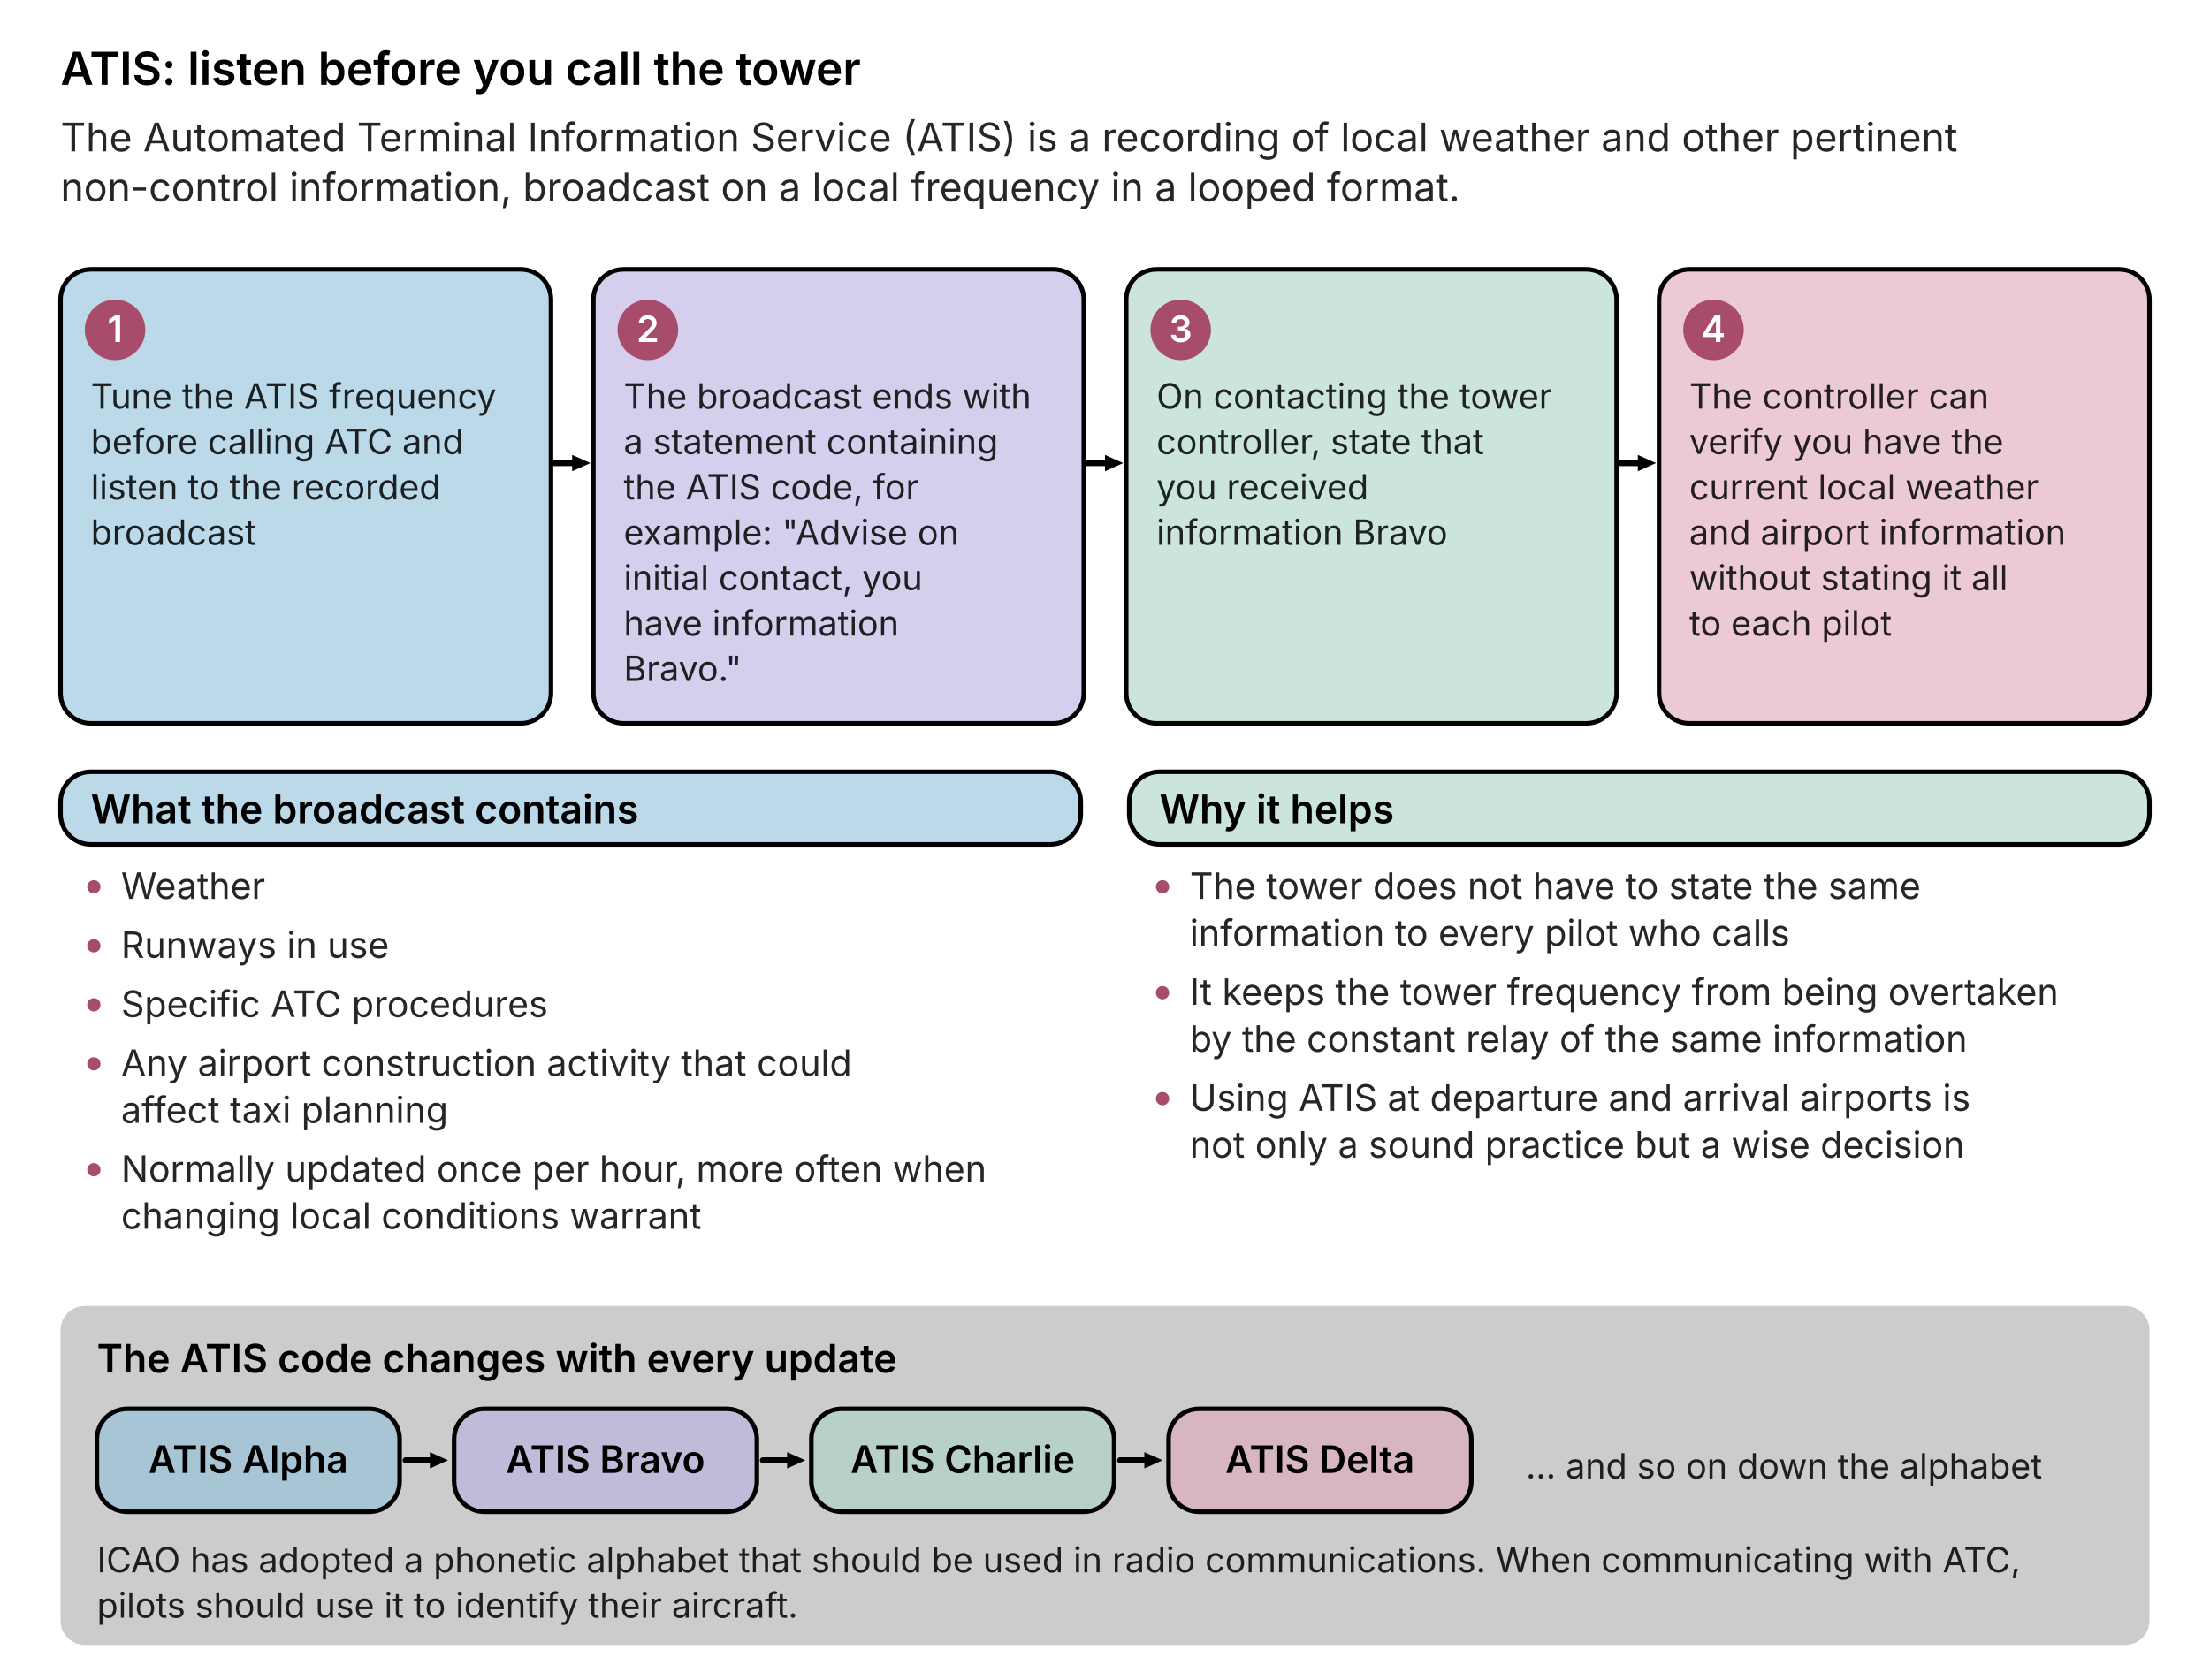
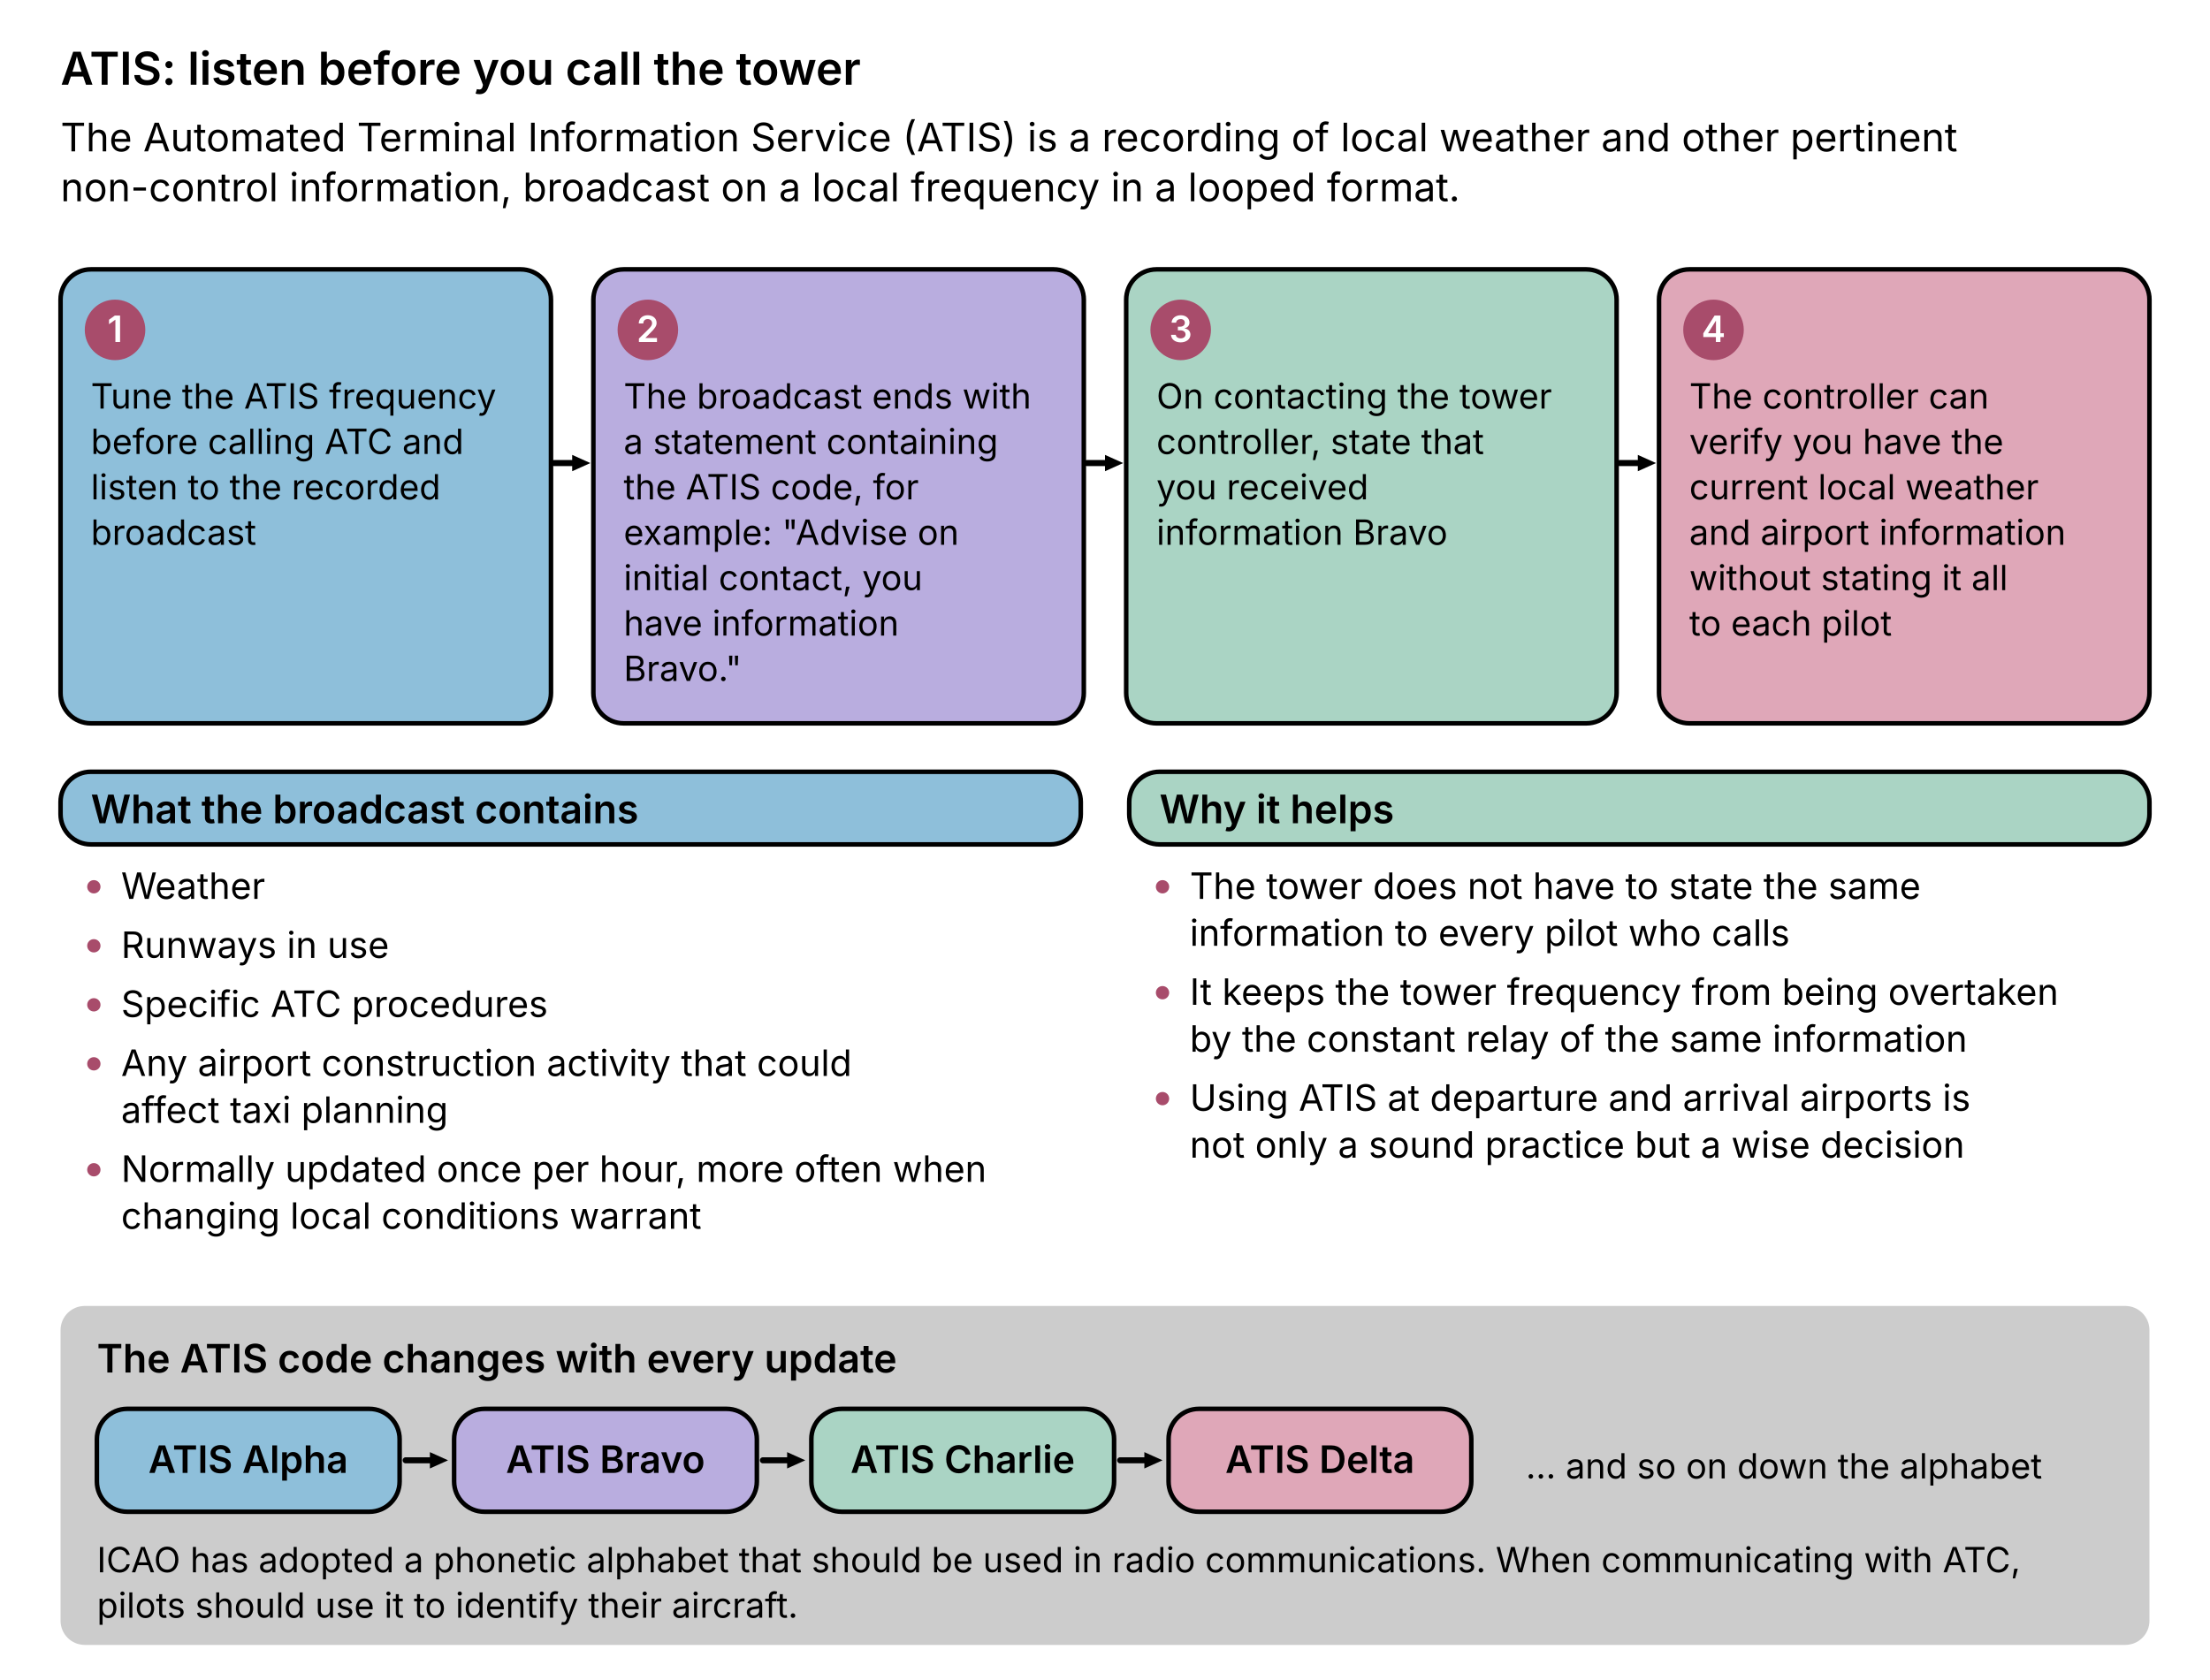
<svg xmlns="http://www.w3.org/2000/svg" viewBox="0 0 730 555" role="img" aria-labelledby="ti de">
-   <style>.t{fill:currentColor;font:600 22px system-ui,-apple-system,"Segoe UI",sans-serif}.s{fill:currentColor;font:400 19px system-ui,-apple-system,"Segoe UI",sans-serif;opacity:.85}.o{fill:none;stroke:currentColor;stroke-width:3;stroke-linejoin:round;stroke-linecap:round}.d{stroke-dasharray:10 8}.m{text-anchor:middle}.e{text-anchor:end}.sky{fill:var(--palette-sky,#8EBFDA);fill-opacity:.6}.lav{fill:var(--palette-lavender,#B9ADDF);fill-opacity:.6}.mint{fill:var(--palette-mint,#AAD4C4);fill-opacity:.6}.rose{fill:var(--palette-rose,#DFA7B8);fill-opacity:.6}.acc{stroke:var(--palette-berry,#A84C6B);fill:none;stroke-width:4;stroke-linecap:round}.ah{fill:var(--palette-berry,#A84C6B)}.cl{fill:currentColor;fill-opacity:.2}.dk{stroke:currentColor;fill:none;stroke-width:4;stroke-linecap:round}.dh{fill:currentColor}.q0{font-size:11.5px}.q1{font-size:12px}.q2{stroke:currentColor;stroke-width:1.5}.q3{stroke-width:2}.q4{font-size:13px}.q5{font-size:12px;fill:var(--diagram-on-fill,#fff)}.q6{font-size:12.5px}</style>
+   <style>.t{fill:currentColor;font:600 22px system-ui,-apple-system,"Segoe UI",sans-serif}.s{fill:currentColor;font:400 19px system-ui,-apple-system,"Segoe UI",sans-serif;opacity:var(--diagram-text-opacity,.85)}.o{fill:none;stroke:currentColor;stroke-width:3;stroke-linejoin:round;stroke-linecap:round}.d{stroke-dasharray:10 8}.m{text-anchor:middle}.e{text-anchor:end}.sky{fill:var(--palette-sky,#8EBFDA);fill-opacity:var(--diagram-fill-opacity,.6)}.lav{fill:var(--palette-lavender,#B9ADDF);fill-opacity:var(--diagram-fill-opacity,.6)}.mint{fill:var(--palette-mint,#AAD4C4);fill-opacity:var(--diagram-fill-opacity,.6)}.rose{fill:var(--palette-rose,#DFA7B8);fill-opacity:var(--diagram-fill-opacity,.6)}.acc{stroke:var(--palette-berry,#A84C6B);fill:none;stroke-width:4;stroke-linecap:round}.ah{fill:var(--palette-berry,#A84C6B)}.cl{fill:currentColor;fill-opacity:.2}.dk{stroke:currentColor;fill:none;stroke-width:4;stroke-linecap:round}.dh{fill:currentColor}.q0{font-size:11.5px}.q1{font-size:12px}.q2{stroke:currentColor;stroke-width:1.5}.q3{stroke-width:2}.q4{font-size:13px}.q5{font-size:12px;fill:var(--diagram-on-fill,#fff)}.q6{font-size:12.5px}</style>
  <text class="t" x="20" y="28" style="font-size:15px">ATIS: listen before you call the tower</text>
  <text class="s q4" x="20" y="50">The Automated Terminal Information Service (ATIS) is a recording of local weather and other pertinent</text>
  <text class="s q4" x="20" y="66.5">non-control information, broadcast on a local frequency in a looped format.</text>
  <rect x="20" y="89" width="162" height="150" rx="10" class="sky q2" />
  <circle cx="38" cy="109" r="10" class="ah" />
  <text class="t m q5" x="38" y="113">1</text>
  <text class="s q0" x="30" y="135">Tune the ATIS frequency</text>
  <text class="s q0" x="30" y="150">before calling ATC and</text>
  <text class="s q0" x="30" y="165">listen to the recorded</text>
  <text class="s q0" x="30" y="180">broadcast</text>
  <path d="M183 153L189 153" class="dk q3" />
  <path d="M195 153L189 155.7L189 150.3Z" class="dh" style="" />
  <rect x="196" y="89" width="162" height="150" rx="10" class="lav q2" />
  <circle cx="214" cy="109" r="10" class="ah" />
  <text class="t m q5" x="214" y="113">2</text>
  <text class="s q0" x="206" y="135">The broadcast ends with</text>
  <text class="s q0" x="206" y="150">a statement containing</text>
  <text class="s q0" x="206" y="165">the ATIS code, for</text>
  <text class="s q0" x="206" y="180">example: "Advise on</text>
  <text class="s q0" x="206" y="195">initial contact, you</text>
  <text class="s q0" x="206" y="210">have information</text>
  <text class="s q0" x="206" y="225">Bravo."</text>
  <path d="M359 153L365 153" class="dk q3" />
  <path d="M371 153L365 155.7L365 150.3Z" class="dh" style="" />
  <rect x="372" y="89" width="162" height="150" rx="10" class="mint q2" />
  <circle cx="390" cy="109" r="10" class="ah" />
  <text class="t m q5" x="390" y="113">3</text>
  <text class="s q0" x="382" y="135">On contacting the tower</text>
  <text class="s q0" x="382" y="150">controller, state that</text>
  <text class="s q0" x="382" y="165">you received</text>
  <text class="s q0" x="382" y="180">information Bravo</text>
  <path d="M535 153L541 153" class="dk q3" />
  <path d="M547 153L541 155.7L541 150.3Z" class="dh" style="" />
  <rect x="548" y="89" width="162" height="150" rx="10" class="rose q2" />
  <circle cx="566" cy="109" r="10" class="ah" />
  <text class="t m q5" x="566" y="113">4</text>
  <text class="s q0" x="558" y="135">The controller can</text>
  <text class="s q0" x="558" y="150">verify you have the</text>
  <text class="s q0" x="558" y="165">current local weather</text>
  <text class="s q0" x="558" y="180">and airport information</text>
  <text class="s q0" x="558" y="195">without stating it all</text>
  <text class="s q0" x="558" y="210">to each pilot</text>
  <rect x="20" y="255" width="337" height="24" rx="10" class="sky q2" />
  <text class="t q4" x="30" y="272">What the broadcast contains</text>
  <circle cx="31" cy="293" r="2.2" class="ah" />
  <text class="s q1" x="40" y="297">Weather</text>
  <circle cx="31" cy="312.5" r="2.2" class="ah" />
  <text class="s q1" x="40" y="316.5">Runways in use</text>
  <circle cx="31" cy="332" r="2.2" class="ah" />
  <text class="s q1" x="40" y="336">Specific ATC procedures</text>
  <circle cx="31" cy="351.5" r="2.2" class="ah" />
  <text class="s q1" x="40" y="355.5">Any airport construction activity that could</text>
  <text class="s q1" x="40" y="371">affect taxi planning</text>
  <circle cx="31" cy="386.5" r="2.2" class="ah" />
  <text class="s q1" x="40" y="390.5">Normally updated once per hour, more often when</text>
  <text class="s q1" x="40" y="406">changing local conditions warrant</text>
  <rect x="373" y="255" width="337" height="24" rx="10" class="mint q2" />
  <text class="t q4" x="383" y="272">Why it helps</text>
  <circle cx="384" cy="293" r="2.2" class="ah" />
  <text class="s q1" x="393" y="297">The tower does not have to state the same</text>
  <text class="s q1" x="393" y="312.5">information to every pilot who calls</text>
  <circle cx="384" cy="328" r="2.2" class="ah" />
  <text class="s q1" x="393" y="332">It keeps the tower frequency from being overtaken</text>
  <text class="s q1" x="393" y="347.5">by the constant relay of the same information</text>
  <circle cx="384" cy="363" r="2.2" class="ah" />
  <text class="s q1" x="393" y="367">Using ATIS at departure and arrival airports is</text>
  <text class="s q1" x="393" y="382.5">not only a sound practice but a wise decision</text>
  <rect class="cl" x="20" y="431.5" width="690" height="112" rx="8" />
  <text class="t q4" x="32" y="453.5">The ATIS code changes with every update</text>
  <rect x="32" y="465.5" width="100" height="34" rx="10" class="sky q2" />
  <text class="t m q6" x="82" y="486.67">ATIS Alpha</text>
  <path d="M134 482.5L142 482.5" class="dk q3" />
  <path d="M148 482.5L142 485.2L142 479.8Z" class="dh" style="" />
  <rect x="150" y="465.5" width="100" height="34" rx="10" class="lav q2" />
  <text class="t m q6" x="200" y="486.67">ATIS Bravo</text>
  <path d="M252 482.5L260 482.5" class="dk q3" />
  <path d="M266 482.5L260 485.2L260 479.8Z" class="dh" style="" />
  <rect x="268" y="465.5" width="100" height="34" rx="10" class="mint q2" />
  <text class="t m q6" x="318" y="486.67">ATIS Charlie</text>
  <path d="M370 482.5L378 482.5" class="dk q3" />
  <path d="M384 482.5L378 485.2L378 479.8Z" class="dh" style="" />
  <rect x="386" y="465.5" width="100" height="34" rx="10" class="rose q2" />
  <text class="t m q6" x="436" y="486.67">ATIS Delta</text>
  <text class="s q0" x="504" y="488.5">... and so on down the alphabet</text>
  <text class="s q0" x="32" y="519.5">ICAO has adopted a phonetic alphabet that should be used in radio communications. When communicating with ATC,</text>
  <text class="s q0" x="32" y="534.5">pilots should use it to identify their aircraft.</text>
</svg>
